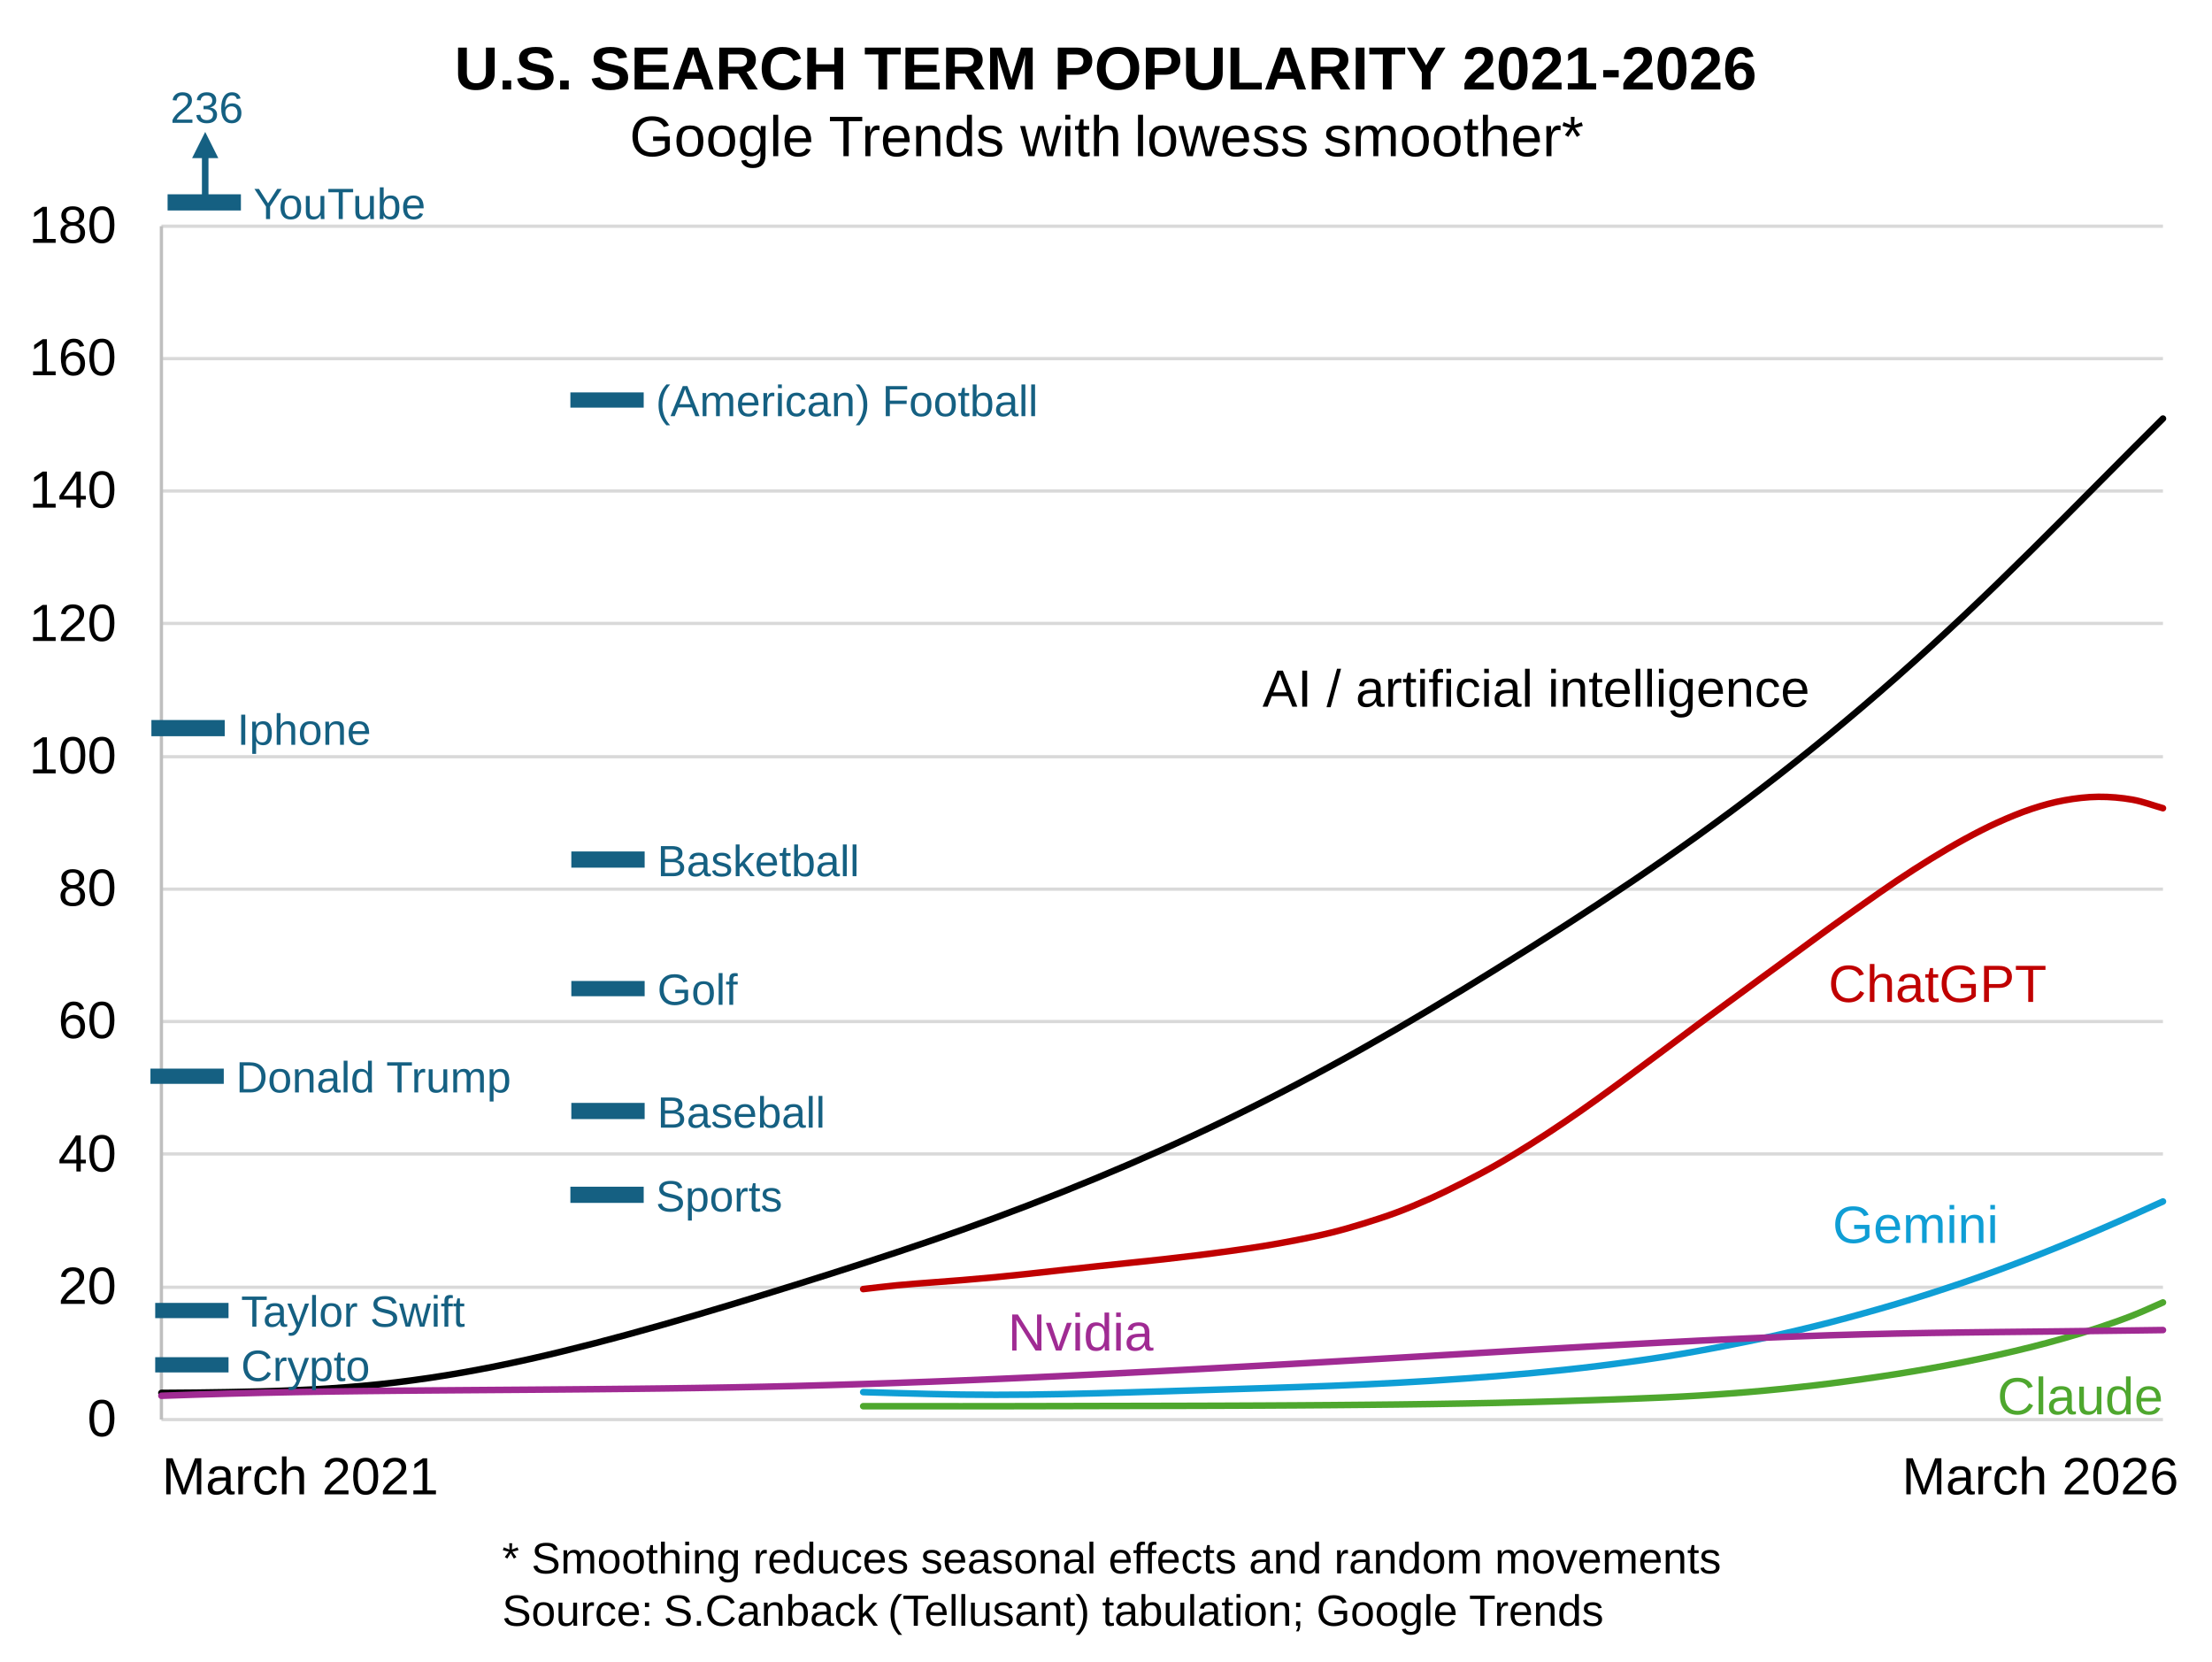
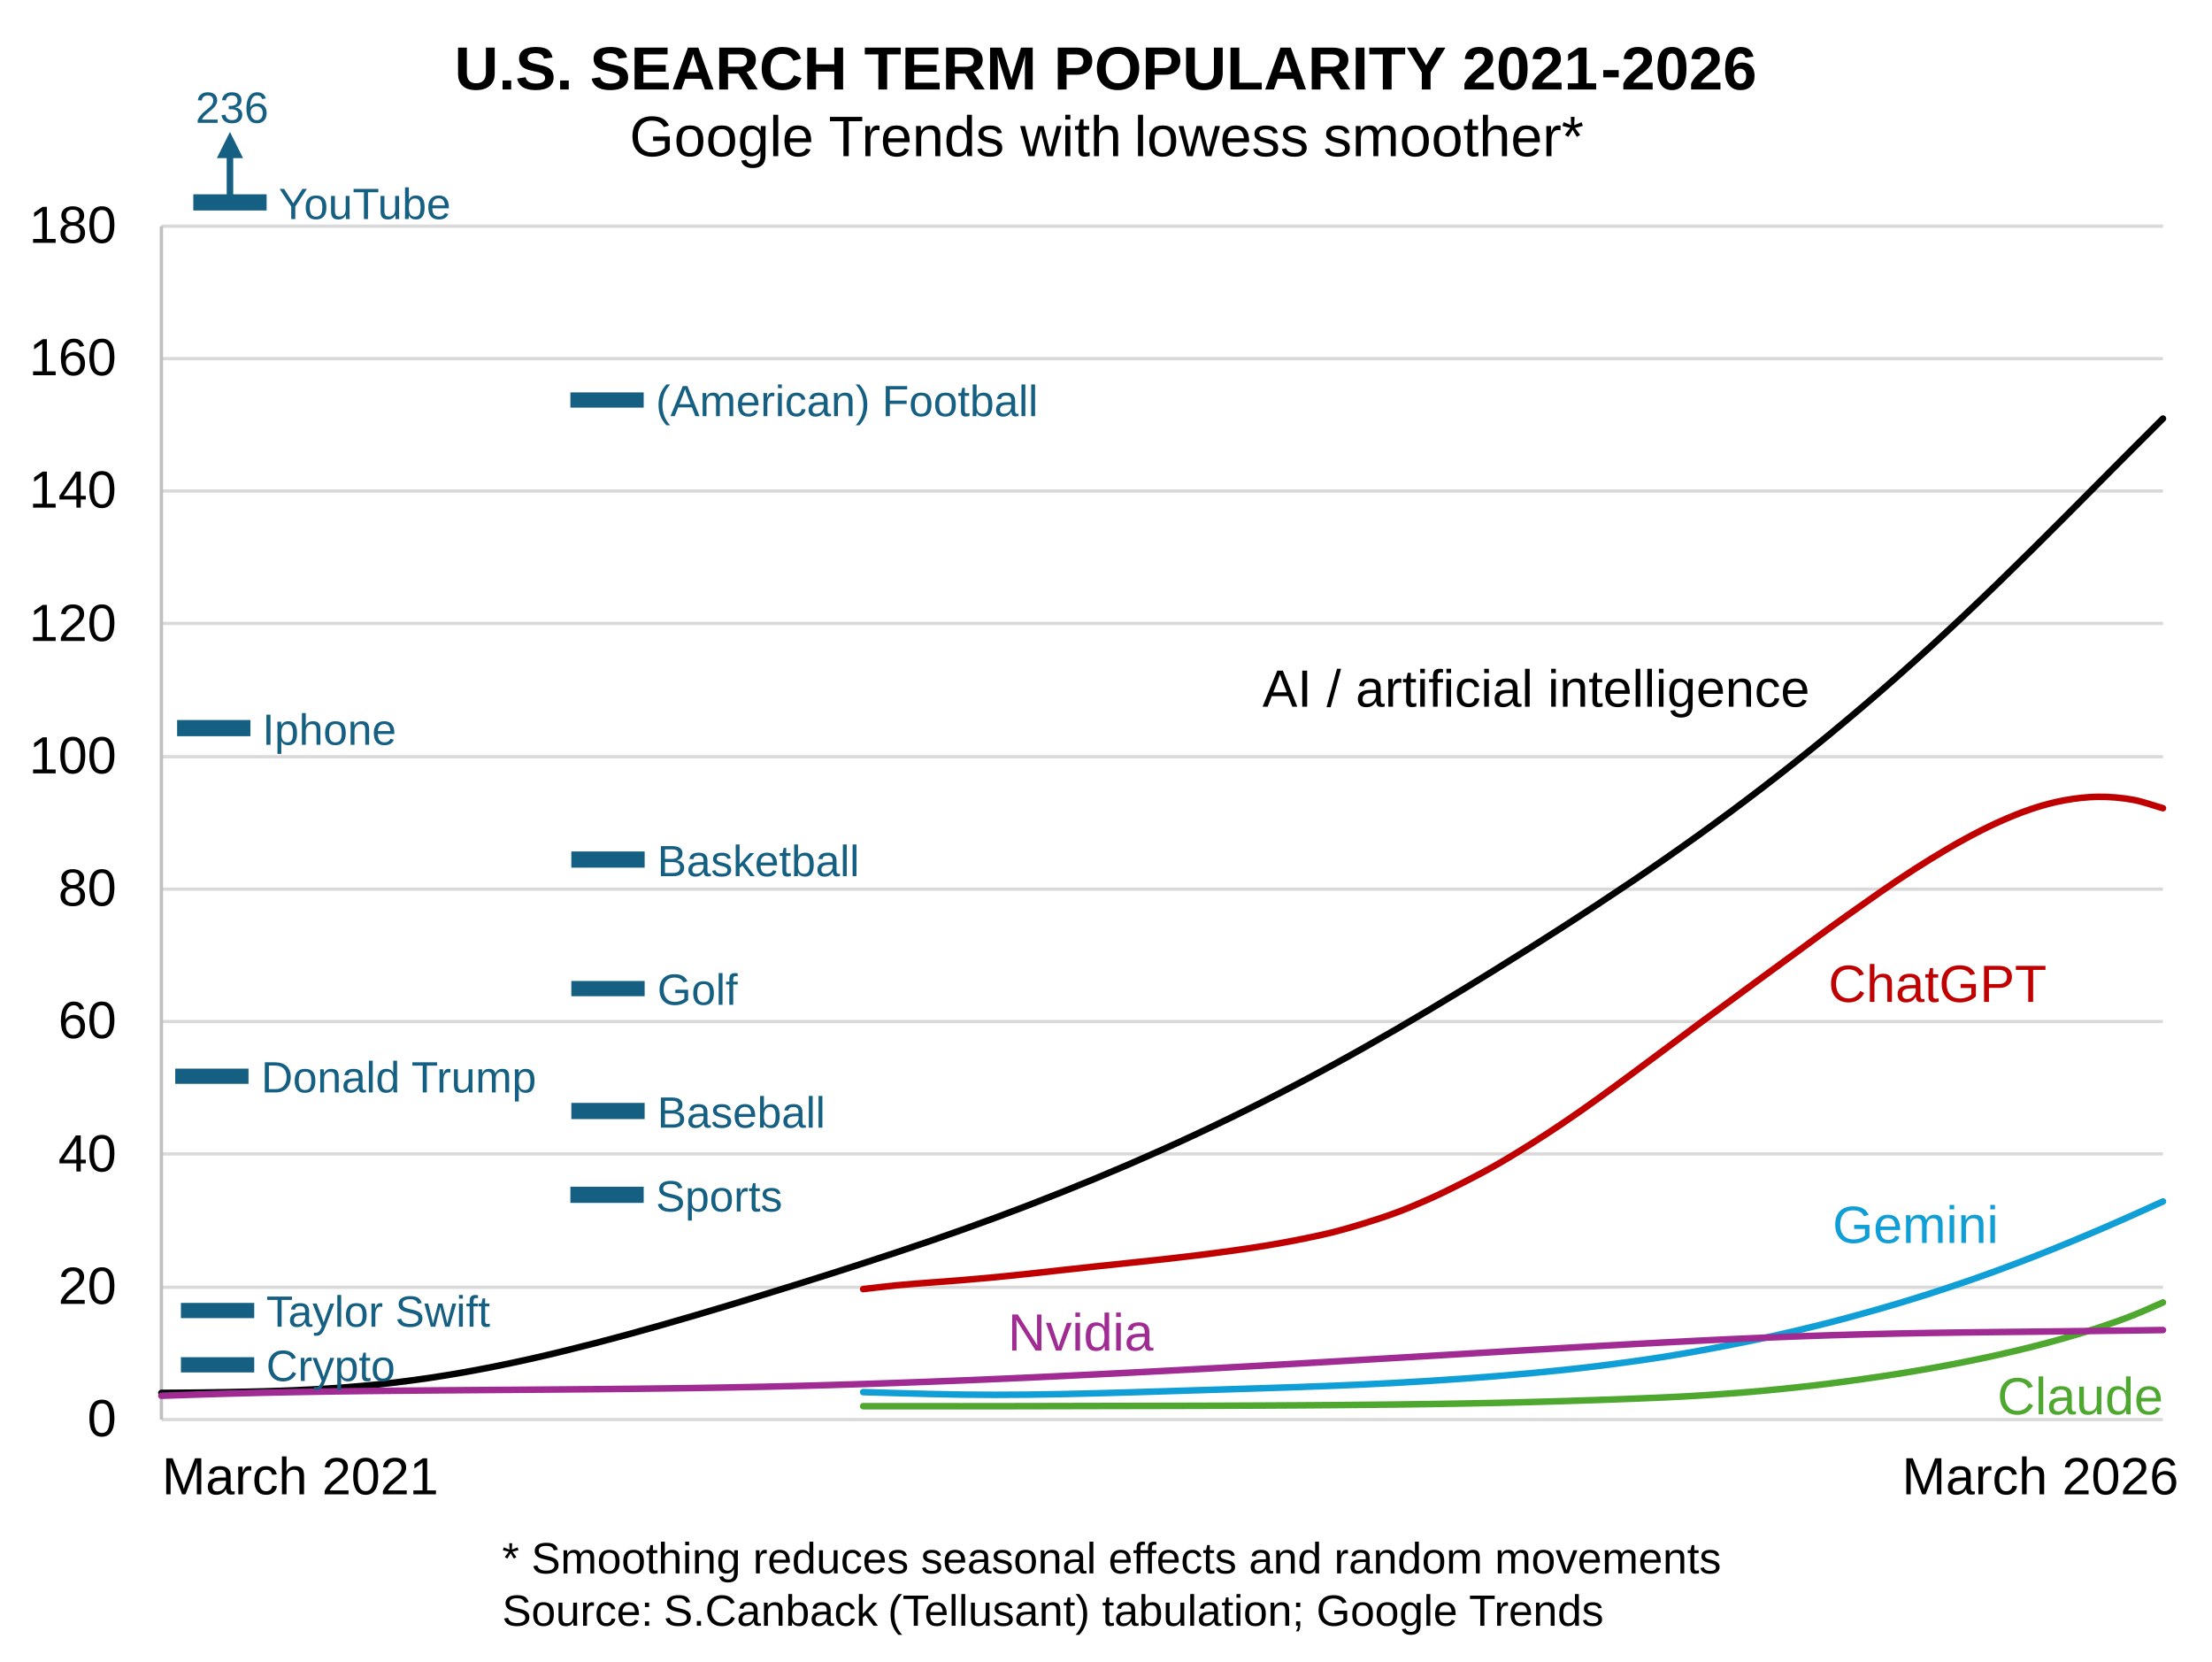
<svg xmlns="http://www.w3.org/2000/svg" width="2323" height="1745" xml:space="preserve" overflow="hidden">
  <defs>
    <clipPath id="clip0">
      <rect x="112" y="1001" width="2323" height="1745" />
    </clipPath>
  </defs>
  <g clip-path="url(#clip0)" transform="translate(-112 -1001)">
    <g>
      <path d="M281.5 2491.5 2383.5 2491.5M281.5 2352.58 2383.5 2352.58M281.5 2212.57 2383.5 2212.57M281.5 2073.57 2383.5 2073.57M281.5 1934.56 2383.5 1934.56M281.5 1795.56 2383.5 1795.56M281.5 1655.55 2383.5 1655.55M281.5 1516.55 2383.5 1516.55M281.5 1377.55 2383.5 1377.55M281.5 1238.5 2383.5 1238.5" stroke="#D9D9D9" stroke-width="3.438" stroke-linejoin="round" stroke-miterlimit="10" fill="none" />
    </g>
    <g>
      <path d="M0 0 0 1253" stroke="#BFBFBF" stroke-width="3.438" stroke-linejoin="round" stroke-miterlimit="10" fill="none" fill-rule="evenodd" transform="matrix(1 0 0 -1 281.5 2491.5)" />
    </g>
    <g>
      <path d="M281.5 2463.5C293.395 2463.41 305.482 2463.35 317.186 2463.22 328.889 2463.09 340.017 2462.94 351.72 2462.72 363.424 2462.51 375.703 2462.26 387.406 2461.93 399.109 2461.61 410.237 2461.26 421.94 2460.75 433.644 2460.24 445.731 2459.64 457.626 2458.87 469.521 2458.1 481.608 2457.18 493.312 2456.12 505.015 2455.05 516.143 2453.89 527.846 2452.48 539.55 2451.08 551.828 2449.42 563.532 2447.68 575.235 2445.94 586.363 2444.12 598.066 2442.05 609.769 2439.99 621.857 2437.69 633.752 2435.3 645.647 2432.9 658.118 2430.21 669.438 2427.69 680.757 2425.16 690.35 2422.88 701.67 2420.13 712.989 2417.37 725.652 2414.2 737.355 2411.18 749.059 2408.15 760.187 2405.18 771.89 2401.99 783.594 2398.8 795.872 2395.37 807.576 2392.04 819.279 2388.72 830.407 2385.49 842.11 2382.05 853.813 2378.61 865.9 2375 877.796 2371.41 889.691 2367.83 901.778 2364.13 913.482 2360.53 925.185 2356.93 936.312 2353.48 948.016 2349.82 959.719 2346.16 971.998 2342.3 983.702 2338.58 995.405 2334.86 1006.53 2331.3 1018.24 2327.5 1029.94 2323.71 1042.03 2319.76 1053.92 2315.79 1065.82 2311.83 1078.29 2307.61 1089.61 2303.72 1100.93 2299.83 1110.52 2296.48 1121.84 2292.44 1133.16 2288.4 1145.82 2283.82 1157.53 2279.5 1169.23 2275.17 1180.36 2270.97 1192.06 2266.47 1203.76 2261.97 1216.04 2257.15 1227.75 2252.48 1239.45 2247.8 1250.58 2243.27 1262.28 2238.42 1273.98 2233.56 1286.07 2228.46 1297.97 2223.34 1309.86 2218.21 1321.95 2212.89 1333.65 2207.65 1345.35 2202.4 1356.48 2197.31 1368.19 2191.84 1379.89 2186.38 1392.17 2180.53 1403.87 2174.84 1415.57 2169.15 1426.7 2163.63 1438.41 2157.71 1450.11 2151.79 1462.2 2145.56 1474.09 2139.31 1485.99 2133.06 1498.27 2126.47 1509.78 2120.21 1521.29 2113.95 1531.65 2108.22 1543.16 2101.74 1554.67 2095.26 1567.14 2088.13 1578.85 2081.35 1590.55 2074.56 1601.68 2068 1613.38 2061.02 1625.08 2054.05 1637.36 2046.63 1649.07 2039.51 1660.77 2032.38 1671.9 2025.53 1683.6 2018.26 1695.3 2011 1707.39 2003.44 1719.29 1995.92 1731.18 1988.4 1743.27 1980.7 1754.97 1973.17 1766.68 1965.63 1777.8 1958.41 1789.51 1950.71 1801.21 1943 1813.49 1934.84 1825.19 1926.94 1836.9 1919.04 1848.02 1911.44 1859.73 1903.3 1871.43 1895.17 1883.52 1886.65 1895.41 1878.11 1907.31 1869.57 1919.78 1860.45 1931.1 1852.05 1942.42 1843.65 1952.01 1836.41 1963.33 1827.7 1974.65 1819 1987.31 1809.12 1999.02 1799.82 2010.72 1790.51 2021.85 1781.52 2033.55 1771.88 2045.25 1762.24 2057.53 1751.95 2069.24 1741.97 2080.94 1731.99 2092.07 1722.34 2103.77 1712 2115.47 1701.66 2127.56 1690.79 2139.46 1679.92 2151.35 1669.05 2163.44 1657.79 2175.14 1646.76 2186.85 1635.73 2197.97 1625.06 2209.68 1613.74 2221.38 1602.41 2233.66 1590.35 2245.36 1578.79 2257.07 1567.24 2268.19 1556.11 2279.9 1544.39 2291.6 1532.68 2303.69 1520.48 2315.58 1508.53 2327.48 1496.57 2339.95 1483.99 2351.27 1472.66 2362.59 1461.32 2372.76 1451.22 2383.5 1440.5" stroke="#000000" stroke-width="6.875" stroke-linecap="round" stroke-linejoin="round" stroke-miterlimit="10" fill="none" />
    </g>
    <g>
      <path d="M1018.5 2354.5C1024.45 2353.83 1042.29 2351.65 1054.18 2350.49 1066.07 2349.34 1078.54 2348.46 1089.86 2347.57 1101.17 2346.67 1110.77 2346.05 1122.08 2345.11 1133.4 2344.18 1146.06 2343.07 1157.76 2341.96 1169.46 2340.84 1180.59 2339.67 1192.29 2338.42 1203.99 2337.18 1216.27 2335.77 1227.97 2334.48 1239.67 2333.2 1250.8 2331.97 1262.5 2330.72 1274.2 2329.46 1286.28 2328.22 1298.18 2326.96 1310.07 2325.7 1322.15 2324.46 1333.85 2323.16 1345.56 2321.85 1356.68 2320.59 1368.38 2319.14 1380.08 2317.7 1392.36 2316.09 1404.06 2314.46 1415.76 2312.83 1426.89 2311.26 1438.59 2309.34 1450.29 2307.42 1462.37 2305.29 1474.27 2302.93 1486.16 2300.58 1498.44 2298.07 1509.95 2295.23 1521.46 2292.38 1531.81 2289.4 1543.32 2285.86 1554.83 2282.31 1567.3 2278.31 1579 2273.94 1590.7 2269.56 1601.83 2264.88 1613.53 2259.63 1625.23 2254.37 1637.51 2248.34 1649.21 2242.39 1660.91 2236.44 1672.04 2230.57 1683.74 2223.9 1695.44 2217.23 1707.52 2209.83 1719.41 2202.35 1731.31 2194.87 1743.39 2186.94 1755.09 2179.03 1766.79 2171.12 1777.92 2163.26 1789.62 2154.89 1801.32 2146.52 1813.6 2137.44 1825.3 2128.82 1837 2120.19 1848.13 2111.86 1859.83 2103.14 1871.53 2094.42 1883.61 2085.3 1895.51 2076.49 1907.4 2067.68 1919.87 2058.57 1931.19 2050.26 1942.5 2041.95 1952.09 2034.9 1963.41 2026.61 1974.73 2018.32 1987.39 2009.1 1999.09 2000.54 2010.79 1991.98 2021.92 1983.7 2033.62 1975.25 2045.32 1966.81 2057.6 1958.09 2069.3 1949.87 2081 1941.64 2092.12 1933.71 2103.82 1925.89 2115.53 1918.07 2127.61 1910.22 2139.5 1902.92 2151.4 1895.62 2163.48 1888.46 2175.18 1882.08 2186.88 1875.71 2198.01 1869.95 2209.71 1864.66 2221.41 1859.38 2233.69 1854.26 2245.39 1850.37 2257.09 1846.48 2268.22 1843.42 2279.92 1841.3 2291.62 1839.17 2303.7 1837.74 2315.6 1837.62 2327.49 1837.5 2339.96 1838.59 2351.27 1840.59 2362.59 1842.58 2372.76 1846.58 2383.5 1849.58" stroke="#C00000" stroke-width="6.875" stroke-linecap="round" stroke-linejoin="round" stroke-miterlimit="10" fill="none" />
    </g>
    <g>
      <path d="M1018.5 2477.45C1024.45 2477.45 1042.29 2477.46 1054.18 2477.46 1066.07 2477.47 1078.54 2477.48 1089.86 2477.49 1101.17 2477.49 1110.77 2477.5 1122.08 2477.5 1133.4 2477.49 1146.06 2477.48 1157.76 2477.47 1169.46 2477.46 1180.59 2477.44 1192.29 2477.41 1203.99 2477.39 1216.27 2477.36 1227.97 2477.34 1239.67 2477.31 1250.8 2477.29 1262.5 2477.26 1274.2 2477.24 1286.28 2477.22 1298.18 2477.19 1310.07 2477.17 1322.15 2477.15 1333.85 2477.12 1345.56 2477.1 1356.68 2477.07 1368.38 2477.04 1380.08 2477.01 1392.36 2476.97 1404.06 2476.92 1415.76 2476.88 1426.89 2476.83 1438.59 2476.77 1450.29 2476.72 1462.37 2476.65 1474.27 2476.57 1486.16 2476.49 1498.44 2476.41 1509.95 2476.32 1521.46 2476.23 1531.81 2476.14 1543.32 2476.03 1554.83 2475.92 1567.3 2475.81 1579 2475.67 1590.7 2475.54 1601.83 2475.39 1613.53 2475.22 1625.23 2475.05 1637.51 2474.85 1649.21 2474.64 1660.91 2474.43 1672.04 2474.21 1683.74 2473.96 1695.44 2473.69 1707.52 2473.39 1719.41 2473.08 1731.31 2472.76 1743.39 2472.42 1755.09 2472.06 1766.79 2471.71 1777.92 2471.35 1789.62 2470.94 1801.32 2470.54 1813.6 2470.11 1825.3 2469.66 1837 2469.2 1848.13 2468.78 1859.83 2468.24 1871.53 2467.69 1883.61 2467.08 1895.51 2466.36 1907.4 2465.64 1919.87 2464.76 1931.19 2463.91 1942.5 2463.06 1952.09 2462.29 1963.41 2461.24 1974.73 2460.2 1987.39 2458.91 1999.09 2457.64 2010.79 2456.38 2021.92 2455.12 2033.62 2453.65 2045.32 2452.18 2057.6 2450.48 2069.3 2448.82 2081 2447.16 2092.12 2445.55 2103.82 2443.69 2115.53 2441.83 2127.61 2439.8 2139.5 2437.68 2151.4 2435.55 2163.48 2433.3 2175.18 2430.97 2186.88 2428.64 2198.01 2426.32 2209.71 2423.7 2221.41 2421.08 2233.69 2418.2 2245.39 2415.25 2257.09 2412.3 2268.22 2409.35 2279.92 2405.99 2291.62 2402.63 2303.7 2399.04 2315.6 2395.1 2327.49 2391.17 2339.96 2386.81 2351.27 2382.37 2362.59 2377.94 2372.76 2373.12 2383.5 2368.5" stroke="#4EA72E" stroke-width="6.875" stroke-linecap="round" stroke-linejoin="round" stroke-miterlimit="10" fill="none" />
    </g>
    <g>
      <path d="M1018.5 2462.68C1024.45 2462.86 1042.29 2463.39 1054.18 2463.72 1066.07 2464.05 1078.54 2464.4 1089.86 2464.65 1101.17 2464.91 1110.77 2465.13 1122.08 2465.27 1133.4 2465.41 1146.06 2465.49 1157.76 2465.5 1169.46 2465.5 1180.59 2465.43 1192.29 2465.3 1203.99 2465.17 1216.27 2464.96 1227.97 2464.73 1239.67 2464.5 1250.8 2464.22 1262.5 2463.92 1274.2 2463.61 1286.28 2463.26 1298.18 2462.92 1310.07 2462.57 1322.15 2462.2 1333.85 2461.84 1345.56 2461.48 1356.68 2461.12 1368.38 2460.76 1380.08 2460.39 1392.36 2460 1404.06 2459.64 1415.76 2459.27 1426.89 2458.93 1438.59 2458.56 1450.29 2458.18 1462.37 2457.79 1474.27 2457.38 1486.16 2456.96 1498.44 2456.53 1509.95 2456.08 1521.46 2455.63 1531.81 2455.19 1543.32 2454.66 1554.83 2454.12 1567.3 2453.52 1579 2452.89 1590.7 2452.26 1601.83 2451.61 1613.53 2450.87 1625.23 2450.14 1637.51 2449.31 1649.21 2448.48 1660.91 2447.65 1672.04 2446.84 1683.74 2445.89 1695.44 2444.95 1707.52 2443.92 1719.41 2442.81 1731.31 2441.71 1743.39 2440.52 1755.09 2439.27 1766.79 2438.02 1777.92 2436.76 1789.62 2435.32 1801.32 2433.88 1813.6 2432.27 1825.3 2430.64 1837 2429.01 1848.13 2427.41 1859.83 2425.55 1871.53 2423.68 1883.61 2421.6 1895.51 2419.45 1907.4 2417.31 1919.87 2414.91 1931.19 2412.68 1942.5 2410.46 1952.09 2408.55 1963.41 2406.1 1974.73 2403.65 1987.39 2400.76 1999.09 2398 2010.79 2395.24 2021.92 2392.55 2033.62 2389.53 2045.32 2386.52 2057.6 2383.17 2069.3 2379.91 2081 2376.66 2092.12 2373.51 2103.82 2370.01 2115.53 2366.52 2127.61 2362.77 2139.5 2358.96 2151.4 2355.14 2163.48 2351.14 2175.18 2347.13 2186.88 2343.11 2198.01 2339.17 2209.71 2334.88 2221.41 2330.6 2233.69 2325.96 2245.39 2321.41 2257.09 2316.86 2268.22 2312.39 2279.92 2307.6 2291.62 2302.8 2303.7 2297.73 2315.6 2292.64 2327.49 2287.55 2339.96 2282.07 2351.27 2277.04 2362.59 2272.02 2372.76 2267.35 2383.5 2262.5" stroke="#0F9ED5" stroke-width="6.875" stroke-linecap="round" stroke-linejoin="round" stroke-miterlimit="10" fill="none" />
    </g>
    <g>
      <path d="M281.5 2466.5C293.395 2466.1 305.482 2465.67 317.186 2465.3 328.889 2464.92 340.017 2464.59 351.72 2464.26 363.424 2463.94 375.703 2463.62 387.406 2463.35 399.109 2463.08 410.237 2462.85 421.94 2462.63 433.644 2462.41 445.731 2462.21 457.626 2462.03 469.521 2461.86 481.608 2461.7 493.312 2461.57 505.015 2461.43 516.143 2461.32 527.846 2461.21 539.55 2461.1 551.828 2461 563.532 2460.91 575.235 2460.81 586.363 2460.73 598.066 2460.65 609.769 2460.56 621.857 2460.47 633.752 2460.39 645.647 2460.3 658.118 2460.21 669.438 2460.13 680.757 2460.04 690.35 2459.97 701.67 2459.88 712.989 2459.79 725.652 2459.68 737.355 2459.58 749.059 2459.47 760.187 2459.37 771.89 2459.24 783.594 2459.12 795.872 2458.98 807.576 2458.83 819.279 2458.68 830.407 2458.54 842.11 2458.36 853.813 2458.18 865.9 2457.98 877.796 2457.76 889.691 2457.54 901.778 2457.3 913.482 2457.05 925.185 2456.79 936.312 2456.53 948.016 2456.23 959.719 2455.93 971.998 2455.59 983.702 2455.25 995.405 2454.91 1006.53 2454.57 1018.24 2454.19 1029.94 2453.81 1042.03 2453.4 1053.92 2452.99 1065.82 2452.57 1078.29 2452.11 1089.61 2451.69 1100.93 2451.26 1110.52 2450.88 1121.84 2450.43 1133.16 2449.97 1145.82 2449.44 1157.53 2448.94 1169.23 2448.44 1180.36 2447.95 1192.06 2447.42 1203.76 2446.88 1216.04 2446.31 1227.75 2445.75 1239.45 2445.2 1250.58 2444.65 1262.28 2444.08 1273.98 2443.5 1286.07 2442.89 1297.97 2442.28 1309.86 2441.68 1321.95 2441.05 1333.65 2440.44 1345.35 2439.83 1356.48 2439.24 1368.19 2438.61 1379.89 2437.98 1392.17 2437.31 1403.87 2436.67 1415.57 2436.03 1426.7 2435.42 1438.41 2434.77 1450.11 2434.11 1462.2 2433.44 1474.09 2432.76 1485.99 2432.09 1498.27 2431.38 1509.78 2430.72 1521.29 2430.05 1531.65 2429.45 1543.16 2428.77 1554.67 2428.1 1567.14 2427.37 1578.85 2426.68 1590.55 2425.99 1601.68 2425.33 1613.38 2424.64 1625.08 2423.94 1637.36 2423.22 1649.07 2422.53 1660.77 2421.83 1671.9 2421.18 1683.6 2420.49 1695.3 2419.8 1707.39 2419.08 1719.29 2418.39 1731.18 2417.69 1743.27 2416.99 1754.97 2416.31 1766.68 2415.64 1777.8 2415 1789.51 2414.34 1801.21 2413.68 1813.49 2413 1825.19 2412.36 1836.9 2411.72 1848.02 2411.12 1859.73 2410.51 1871.43 2409.9 1883.52 2409.28 1895.41 2408.7 1907.31 2408.11 1919.78 2407.52 1931.1 2407 1942.42 2406.48 1952.01 2406.05 1963.33 2405.59 1974.65 2405.11 1987.31 2404.61 1999.02 2404.18 2010.72 2403.75 2021.85 2403.36 2033.55 2402.99 2045.25 2402.63 2057.53 2402.27 2069.24 2401.97 2080.94 2401.66 2092.07 2401.41 2103.77 2401.17 2115.47 2400.92 2127.56 2400.71 2139.46 2400.51 2151.35 2400.32 2163.44 2400.15 2175.14 2400 2186.85 2399.85 2197.97 2399.72 2209.68 2399.59 2221.38 2399.46 2233.66 2399.34 2245.36 2399.21 2257.07 2399.08 2268.19 2398.96 2279.9 2398.83 2291.6 2398.69 2303.69 2398.55 2315.58 2398.4 2327.48 2398.25 2339.95 2398.09 2351.27 2397.94 2362.59 2397.79 2372.76 2397.65 2383.5 2397.5" stroke="#A02B93" stroke-width="6.875" stroke-linecap="round" stroke-linejoin="round" stroke-miterlimit="10" fill="none" />
    </g>
    <g>
      <text font-family="Arial,Arial_MSFontService,sans-serif" font-weight="400" font-size="55" transform="matrix(1 0 0 1 203.73 2509)">0</text>
    </g>
    <g>
      <text font-family="Arial,Arial_MSFontService,sans-serif" font-weight="400" font-size="55" transform="matrix(1 0 0 1 173.136 2370)">20</text>
    </g>
    <g>
      <text font-family="Arial,Arial_MSFontService,sans-serif" font-weight="400" font-size="55" transform="matrix(1 0 0 1 173.136 2231)">40</text>
    </g>
    <g>
      <text font-family="Arial,Arial_MSFontService,sans-serif" font-weight="400" font-size="55" transform="matrix(1 0 0 1 173.136 2091)">60</text>
    </g>
    <g>
      <text font-family="Arial,Arial_MSFontService,sans-serif" font-weight="400" font-size="55" transform="matrix(1 0 0 1 173.136 1952)">80</text>
    </g>
    <g>
      <text font-family="Arial,Arial_MSFontService,sans-serif" font-weight="400" font-size="55" transform="matrix(1 0 0 1 142.542 1813)">100</text>
    </g>
    <g>
      <text font-family="Arial,Arial_MSFontService,sans-serif" font-weight="400" font-size="55" transform="matrix(1 0 0 1 142.542 1674)">120</text>
    </g>
    <g>
      <text font-family="Arial,Arial_MSFontService,sans-serif" font-weight="400" font-size="55" transform="matrix(1 0 0 1 142.542 1534)">140</text>
    </g>
    <g>
      <text font-family="Arial,Arial_MSFontService,sans-serif" font-weight="400" font-size="55" transform="matrix(1 0 0 1 142.542 1395)">160</text>
    </g>
    <g>
      <text font-family="Arial,Arial_MSFontService,sans-serif" font-weight="400" font-size="55" transform="matrix(1 0 0 1 142.542 1256)">180</text>
    </g>
    <g>
      <text font-family="Arial,Arial_MSFontService,sans-serif" font-weight="700" font-size="64" transform="matrix(1 0 0 1 589.222 1095)">U.S. SEARCH TERM POPULARITY 2021</text>
    </g>
    <g>
      <text font-family="Arial,Arial_MSFontService,sans-serif" font-weight="700" font-size="64" transform="matrix(1 0 0 1 1793.19 1095)">-</text>
    </g>
    <g>
      <text font-family="Arial,Arial_MSFontService,sans-serif" font-weight="700" font-size="64" transform="matrix(1 0 0 1 1814.55 1095)">2026</text>
    </g>
    <g>
      <text font-family="Arial,Arial_MSFontService,sans-serif" font-weight="400" font-size="60" transform="matrix(1 0 0 1 773.174 1165)">Google Trends with </text>
    </g>
    <g>
      <text font-family="Arial,Arial_MSFontService,sans-serif" font-weight="400" font-size="60" transform="matrix(1 0 0 1 1303.08 1165)">lowess</text>
    </g>
    <g>
      <text font-family="Arial,Arial_MSFontService,sans-serif" font-weight="400" font-size="60" transform="matrix(1 0 0 1 1501.76 1165)">smoother*</text>
    </g>
    <text font-family="Arial,Arial_MSFontService,sans-serif" font-weight="400" font-size="55" transform="matrix(1 0 0 1 1437.84 1743)">AI / artificial intelligence</text>
    <text fill="#C00000" font-family="Arial,Arial_MSFontService,sans-serif" font-weight="400" font-size="55" transform="matrix(1 0 0 1 2032.15 2053)">ChatGPT</text>
    <text fill="#0F9ED5" font-family="Arial,Arial_MSFontService,sans-serif" font-weight="400" font-size="55" transform="matrix(1 0 0 1 2036.56 2306)">Gemini</text>
    <text fill="#A02B93" font-family="Arial,Arial_MSFontService,sans-serif" font-weight="400" font-size="55" transform="matrix(1 0 0 1 1170.47 2419)">Nvidia</text>
    <text fill="#4EA72E" font-family="Arial,Arial_MSFontService,sans-serif" font-weight="400" font-size="55" transform="matrix(1 0 0 1 2209.52 2486)">Claude</text>
-     <rect x="275" y="2426" width="77" height="16" fill="#156082" />
-     <text fill="#156082" font-family="Arial,Arial_MSFontService,sans-serif" font-weight="400" font-size="46" transform="matrix(1 0 0 1 365.088 2451)">Crypto</text>
-     <rect x="271" y="1757" width="77" height="17" fill="#156082" />
-     <text fill="#156082" font-family="Arial,Arial_MSFontService,sans-serif" font-weight="400" font-size="46" transform="matrix(1 0 0 1 361.039 1783)">Iphone</text>
-     <rect x="275" y="2369" width="77" height="16" fill="#156082" />
-     <text fill="#156082" font-family="Arial,Arial_MSFontService,sans-serif" font-weight="400" font-size="46" transform="matrix(1 0 0 1 365.088 2394)">Taylor Swift</text>
-     <rect x="270" y="2123" width="77" height="16" fill="#156082" />
-     <text fill="#156082" font-family="Arial,Arial_MSFontService,sans-serif" font-weight="400" font-size="46" transform="matrix(1 0 0 1 359.843 2148)">Donald Trump</text>
-     <text fill="#156082" font-family="Arial,Arial_MSFontService,sans-serif" font-weight="400" font-size="46" transform="matrix(1 0 0 1 378.176 1231)">YouTube</text>
-     <rect x="288" y="1205" width="77" height="17" fill="#156082" />
-     <path d="M3.438-1.8825e-05 3.438 42.983-3.437 42.983-3.438 1.8825e-05ZM13.75 38.4 0 65.9-13.75 38.4Z" fill="#156082" transform="matrix(1 0 0 -1 327.5 1205.4)" />
-     <text fill="#156082" font-family="Arial,Arial_MSFontService,sans-serif" font-weight="400" font-size="46" transform="matrix(1 0 0 1 290.812 1130)">236</text>
+     <rect x="302" y="2426" width="77" height="16" fill="#156082" />
+     <text fill="#156082" font-family="Arial,Arial_MSFontService,sans-serif" font-weight="400" font-size="46" transform="matrix(1 0 0 1 391.568 2451)">Crypto</text>
+     <rect x="298" y="1757" width="77" height="17" fill="#156082" />
+     <text fill="#156082" font-family="Arial,Arial_MSFontService,sans-serif" font-weight="400" font-size="46" transform="matrix(1 0 0 1 387.518 1783)">Iphone</text>
+     <rect x="302" y="2369" width="77" height="16" fill="#156082" />
+     <text fill="#156082" font-family="Arial,Arial_MSFontService,sans-serif" font-weight="400" font-size="46" transform="matrix(1 0 0 1 391.568 2394)">Taylor Swift</text>
+     <rect x="296" y="2123" width="77" height="16" fill="#156082" />
+     <text fill="#156082" font-family="Arial,Arial_MSFontService,sans-serif" font-weight="400" font-size="46" transform="matrix(1 0 0 1 386.322 2148)">Donald Trump</text>
+     <text fill="#156082" font-family="Arial,Arial_MSFontService,sans-serif" font-weight="400" font-size="46" transform="matrix(1 0 0 1 404.656 1231)">YouTube</text>
+     <rect x="315" y="1205" width="77" height="17" fill="#156082" />
+     <path d="M3.438-1.8825e-05 3.438 42.983-3.437 42.983-3.438 1.8825e-05ZM13.75 38.4 0 65.9-13.75 38.4Z" fill="#156082" transform="matrix(1 0 0 -1 353.5 1205.4)" />
+     <text fill="#156082" font-family="Arial,Arial_MSFontService,sans-serif" font-weight="400" font-size="46" transform="matrix(1 0 0 1 317.292 1130)">236</text>
    <text font-family="Arial,Arial_MSFontService,sans-serif" font-weight="400" font-size="46" transform="matrix(1 0 0 1 639.328 2653)">* Smoothing reduces seasonal effects and random movements</text>
    <text font-family="Arial,Arial_MSFontService,sans-serif" font-weight="400" font-size="46" transform="matrix(1 0 0 1 639.328 2708)">Source: </text>
    <text font-family="Arial,Arial_MSFontService,sans-serif" font-weight="400" font-size="46" transform="matrix(1 0 0 1 808.911 2708)">S.Canback</text>
    <text font-family="Arial,Arial_MSFontService,sans-serif" font-weight="400" font-size="46" transform="matrix(1 0 0 1 1044.38 2708)">(Tellusant) tabulation; Google Trends</text>
    <rect x="712" y="2159" width="77" height="17" fill="#156082" />
    <text fill="#156082" font-family="Arial,Arial_MSFontService,sans-serif" font-weight="400" font-size="46" transform="matrix(1 0 0 1 802.287 2185)">Baseball</text>
    <rect x="712" y="2031" width="77" height="16" fill="#156082" />
    <text fill="#156082" font-family="Arial,Arial_MSFontService,sans-serif" font-weight="400" font-size="46" transform="matrix(1 0 0 1 802.287 2056)">Golf</text>
    <rect x="712" y="1895" width="77" height="17" fill="#156082" />
    <text fill="#156082" font-family="Arial,Arial_MSFontService,sans-serif" font-weight="400" font-size="46" transform="matrix(1 0 0 1 802.287 1921)">Basketball</text>
    <rect x="711" y="1413" width="77" height="16" fill="#156082" />
    <text fill="#156082" font-family="Arial,Arial_MSFontService,sans-serif" font-weight="400" font-size="46" transform="matrix(1 0 0 1 800.729 1438)">(American) Football</text>
    <rect x="711" y="2247" width="77" height="17" fill="#156082" />
    <text fill="#156082" font-family="Arial,Arial_MSFontService,sans-serif" font-weight="400" font-size="46" transform="matrix(1 0 0 1 800.729 2273)">Sports</text>
    <text font-family="Arial,Arial_MSFontService,sans-serif" font-weight="400" font-size="55" transform="matrix(1 0 0 1 282.059 2570)">March 2021</text>
    <text font-family="Arial,Arial_MSFontService,sans-serif" font-weight="400" font-size="55" transform="matrix(1 0 0 1 2109.48 2570)">March 2026</text>
  </g>
</svg>
